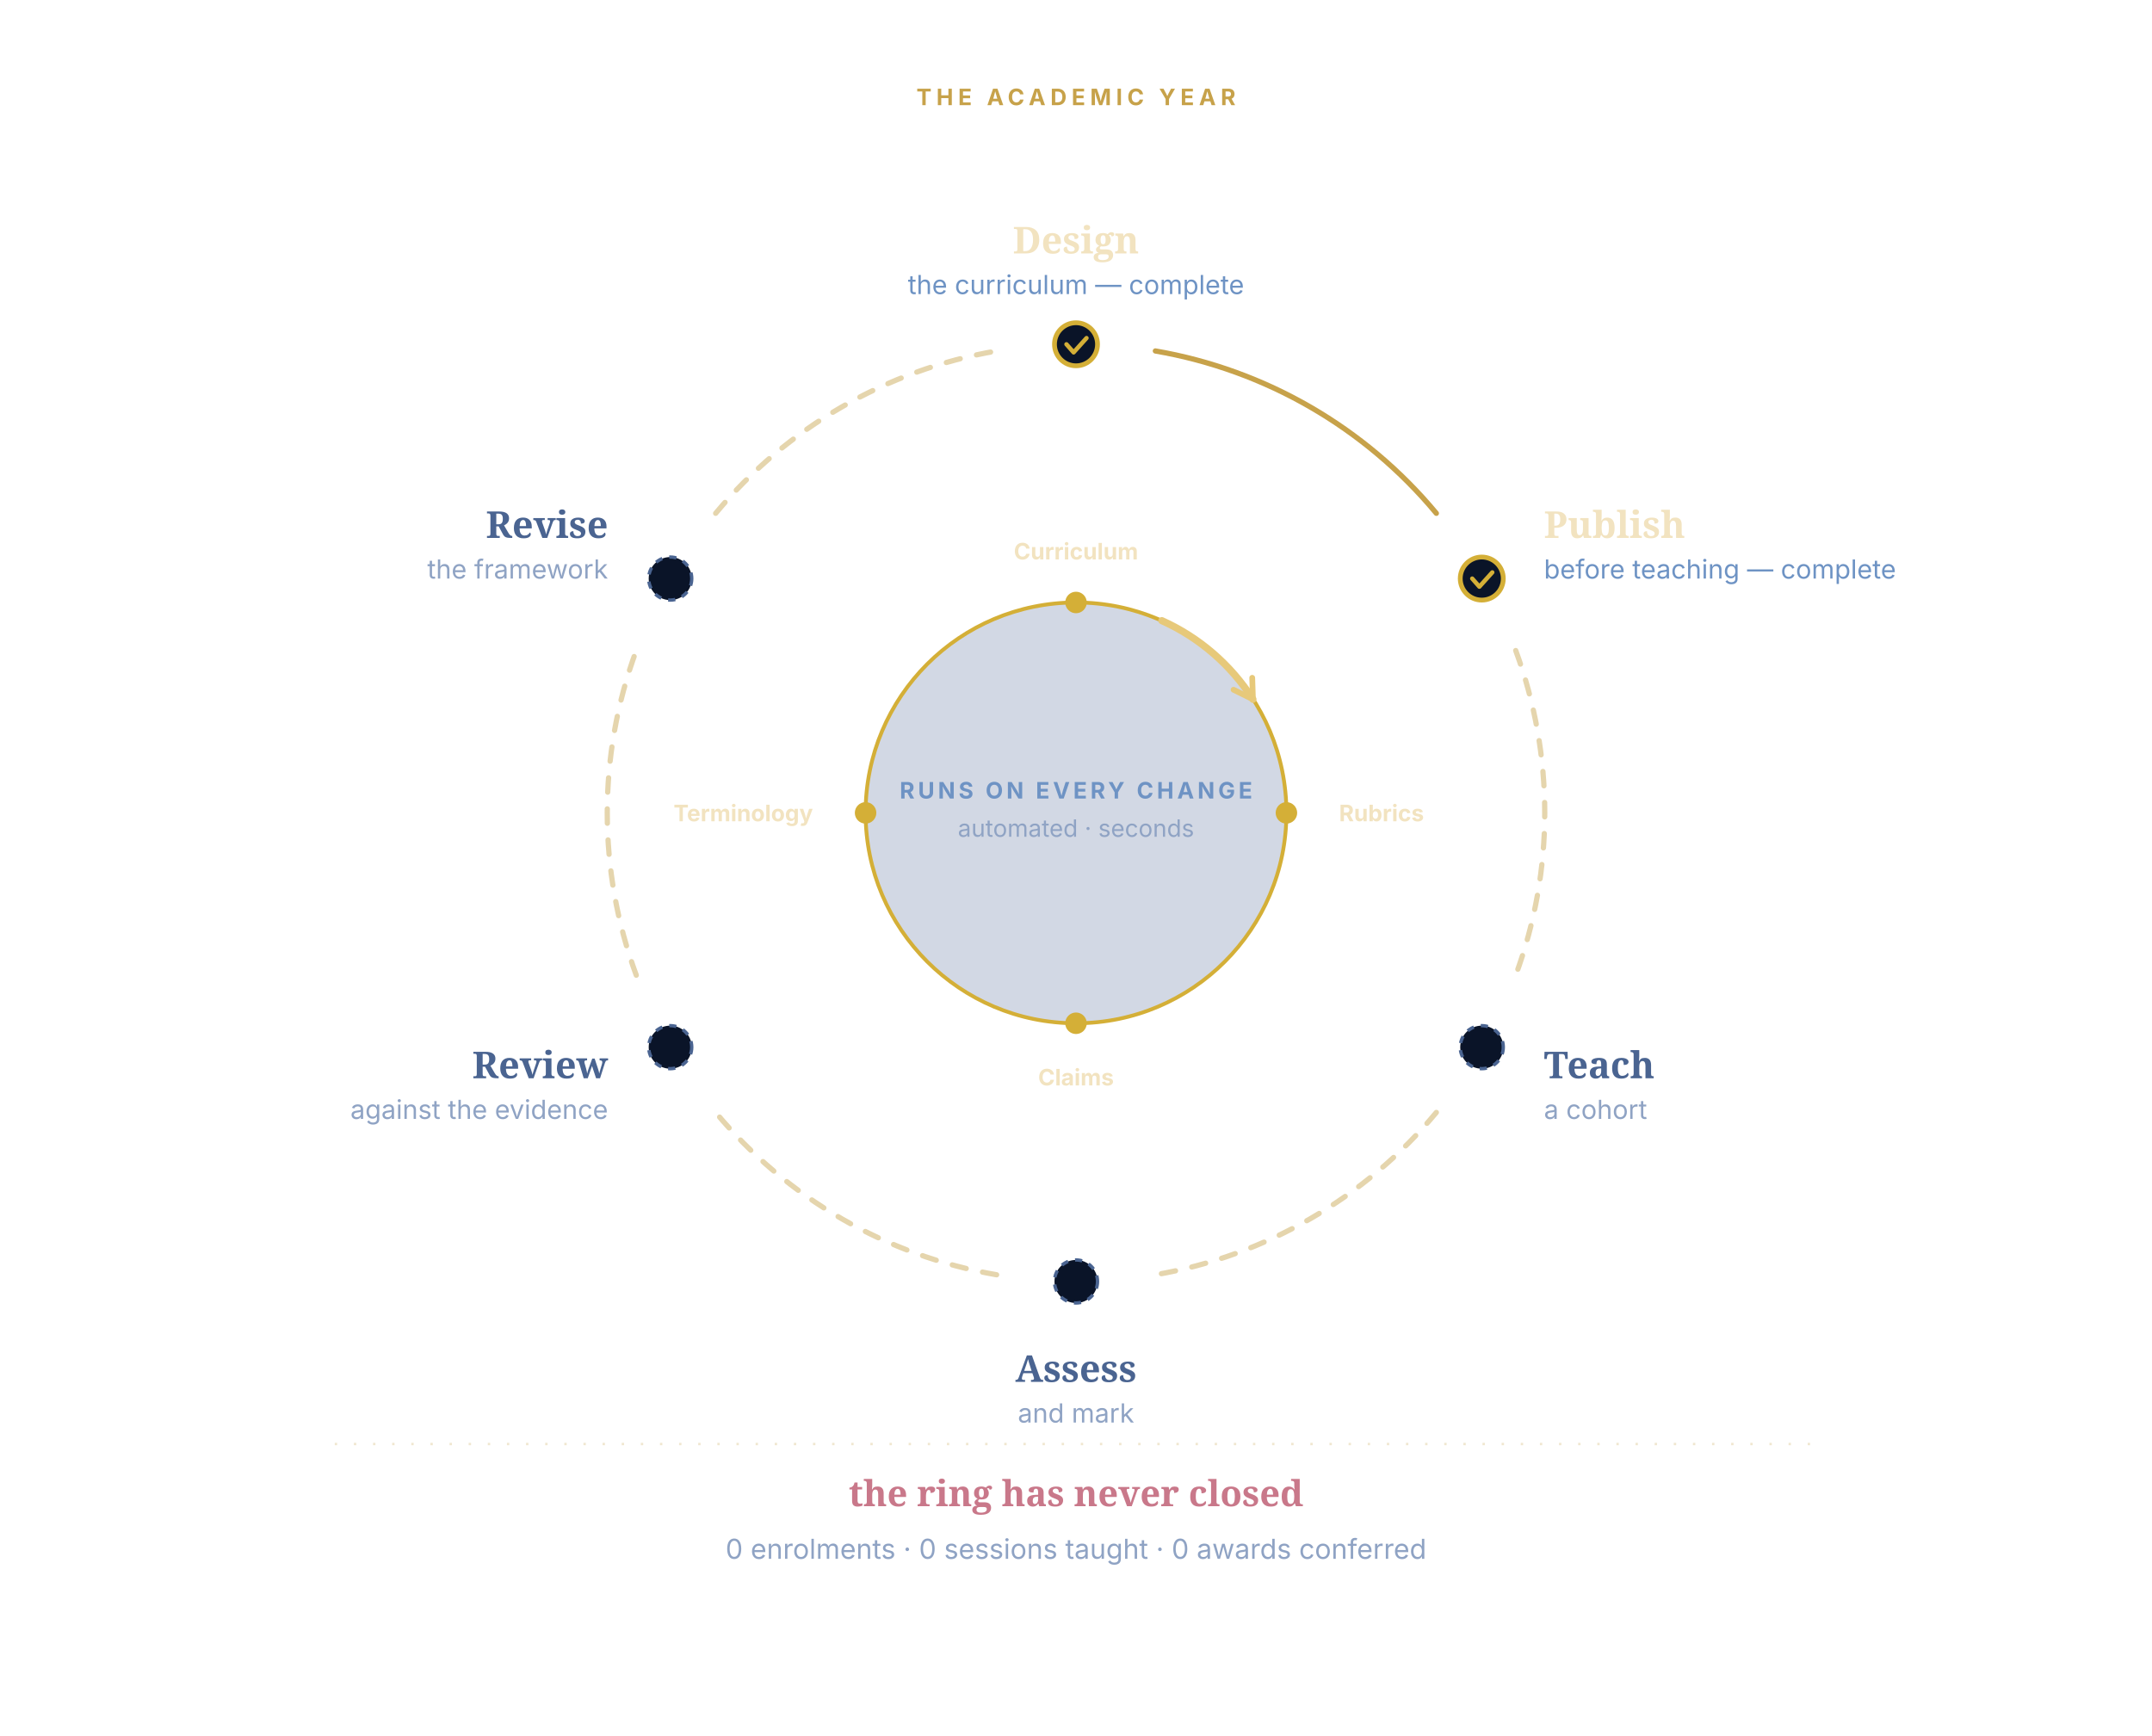
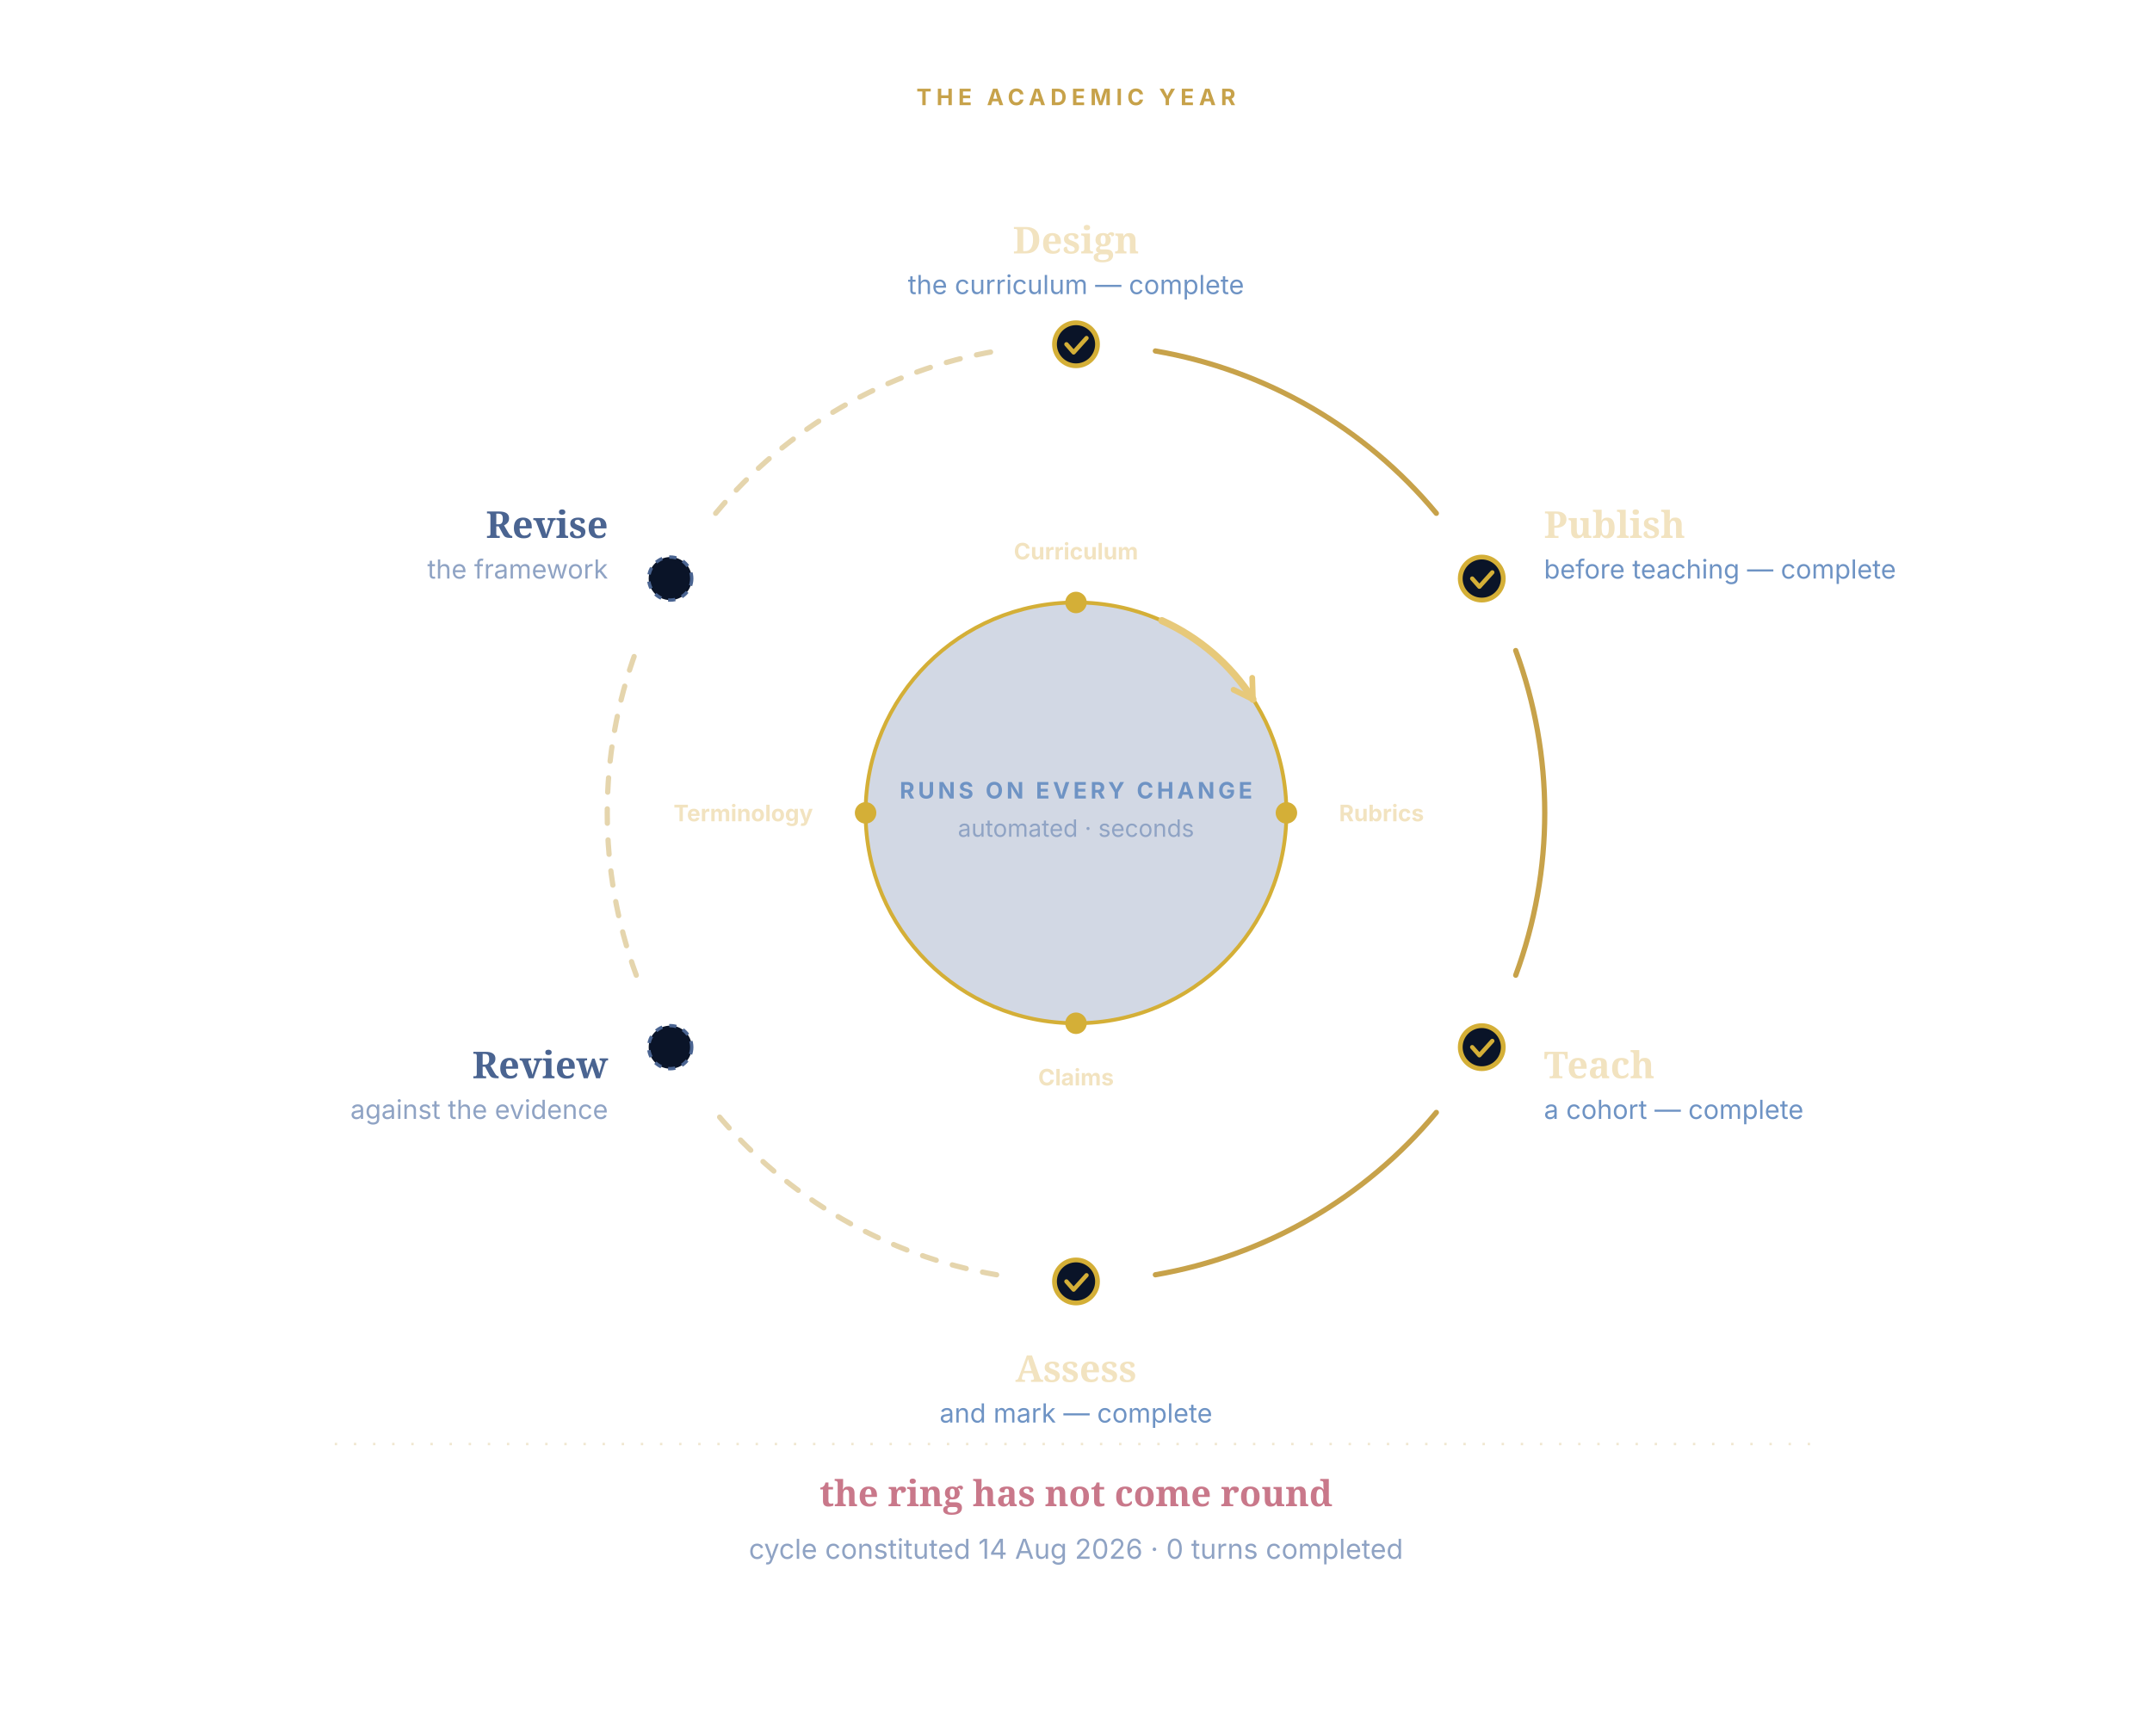
<svg xmlns="http://www.w3.org/2000/svg" viewBox="0 0 900 726" width="900" height="726" data-diagram="quality-cycle" role="img" lang="en" direction="ltr" aria-labelledby="quality-cycle-title quality-cycle-desc">
  <circle cx="450" cy="340" r="88" fill="rgba(31,61,122,0.20)" stroke="#D4AF37" stroke-width="1.6" />
  <g data-pop="">
    <circle cx="450.0" cy="252.0" r="4.5" fill="#D4AF37" />
  </g>
  <text data-pop="" x="450.0" y="234.0" text-anchor="middle" font-family="Inter, sans-serif" font-size="9.5" font-weight="700" fill="#F2E3C0">Curriculum</text>
  <g data-pop="">
    <circle cx="538.0" cy="340.0" r="4.5" fill="#D4AF37" />
  </g>
  <text data-pop="" x="560.0" y="343.5" text-anchor="start" font-family="Inter, sans-serif" font-size="9.5" font-weight="700" fill="#F2E3C0">Rubrics</text>
  <g data-pop="">
    <circle cx="450.0" cy="428.0" r="4.5" fill="#D4AF37" />
  </g>
  <text data-pop="" x="450.0" y="454.0" text-anchor="middle" font-family="Inter, sans-serif" font-size="9.5" font-weight="700" fill="#F2E3C0">Claims</text>
  <g data-pop="">
    <circle cx="362.0" cy="340.0" r="4.5" fill="#D4AF37" />
  </g>
  <text data-pop="" x="340.0" y="343.5" text-anchor="end" font-family="Inter, sans-serif" font-size="9.5" font-weight="700" fill="#F2E3C0">Terminology</text>
  <path data-draw="700" d="M485.9 259.6A88 88 0 0 1 524.0 292.5" fill="none" stroke="#E7C97A" stroke-width="3" stroke-linecap="round" />
  <path d="M524.0 292.5l-8.1 -4.0M524.0 292.5l-0.3 -9.0" fill="none" stroke="#E7C97A" stroke-width="2.4" stroke-linecap="round" data-pop="" />
  <text data-pop="" x="450.0" y="334.0" text-anchor="middle" font-family="Inter, sans-serif" font-size="9.5" font-weight="700" letter-spacing="1.4" fill="#6E93C4">RUNS ON EVERY CHANGE</text>
  <text data-pop="" x="450.0" y="350.0" text-anchor="middle" font-family="Inter, sans-serif" font-size="10" fill="#8FA3C4">automated · seconds</text>
  <path data-draw="700" d="M483.2 146.8A196 196 0 0 1 600.7 214.7" fill="none" stroke="#C7A24A" stroke-width="2.2" stroke-linecap="round" />
-   <path d="M633.9 272.1A196 196 0 0 1 633.9 407.9" fill="none" stroke="#C7A24A" stroke-width="2.2" stroke-opacity="0.45" stroke-dasharray="6 7" stroke-linecap="round" />
-   <path d="M600.7 465.3A196 196 0 0 1 483.2 533.2" fill="none" stroke="#C7A24A" stroke-width="2.2" stroke-opacity="0.45" stroke-dasharray="6 7" stroke-linecap="round" />
+   <path data-draw="820" d="M633.9 272.1A196 196 0 0 1 633.9 407.9" fill="none" stroke="#C7A24A" stroke-width="2.2" stroke-linecap="round" />
+   <path data-draw="940" d="M600.7 465.3A196 196 0 0 1 483.2 533.2" fill="none" stroke="#C7A24A" stroke-width="2.2" stroke-linecap="round" />
  <path d="M416.8 533.2A196 196 0 0 1 299.3 465.3" fill="none" stroke="#C7A24A" stroke-width="2.2" stroke-opacity="0.45" stroke-dasharray="6 7" stroke-linecap="round" />
  <path d="M266.1 407.9A196 196 0 0 1 266.1 272.1" fill="none" stroke="#C7A24A" stroke-width="2.2" stroke-opacity="0.45" stroke-dasharray="6 7" stroke-linecap="round" />
  <path d="M299.3 214.7A196 196 0 0 1 416.8 146.8" fill="none" stroke="#C7A24A" stroke-width="2.2" stroke-opacity="0.45" stroke-dasharray="6 7" stroke-linecap="round" />
  <g data-pop="">
    <circle cx="450.0" cy="144.0" r="9" fill="#0A1428" stroke="#D4AF37" stroke-width="2" />
    <path d="M446.0 144.0l3 3.4 5.4 -6" fill="none" stroke="#D4AF37" stroke-width="1.8" stroke-linecap="round" stroke-linejoin="round" />
  </g>
  <text data-pop="" x="450.0" y="106.0" text-anchor="middle" font-family="'EB Garamond', Georgia, serif" font-size="15.5" font-weight="700" fill="#F2E3C0">Design</text>
  <text data-pop="" x="450.0" y="123.0" text-anchor="middle" font-family="Inter, sans-serif" font-size="11" fill="#6E93C4">the curriculum — complete</text>
  <g data-pop="">
    <circle cx="619.7" cy="242.0" r="9" fill="#0A1428" stroke="#D4AF37" stroke-width="2" />
    <path d="M615.7 242.0l3 3.4 5.4 -6" fill="none" stroke="#D4AF37" stroke-width="1.8" stroke-linecap="round" stroke-linejoin="round" />
  </g>
  <text data-pop="" x="645.7" y="225.0" text-anchor="start" font-family="'EB Garamond', Georgia, serif" font-size="15.5" font-weight="700" fill="#F2E3C0">Publish</text>
  <text data-pop="" x="645.7" y="242.0" text-anchor="start" font-family="Inter, sans-serif" font-size="11" fill="#6E93C4">before teaching — complete</text>
  <g data-pop="">
-     <circle cx="619.7" cy="438.0" r="9" fill="#0A1428" stroke="#4A6491" stroke-width="1.4" stroke-dasharray="3 3" />
+     <circle cx="619.7" cy="438.0" r="9" fill="#0A1428" stroke="#D4AF37" stroke-width="2" />
+     <path d="M615.7 438.0l3 3.4 5.4 -6" fill="none" stroke="#D4AF37" stroke-width="1.8" stroke-linecap="round" stroke-linejoin="round" />
  </g>
-   <text data-pop="" x="645.7" y="451.0" text-anchor="start" font-family="'EB Garamond', Georgia, serif" font-size="15.5" font-weight="700" fill="#4A6491">Teach</text>
-   <text data-pop="" x="645.7" y="468.0" text-anchor="start" font-family="Inter, sans-serif" font-size="11" fill="#8FA3C4">a cohort</text>
+   <text data-pop="" x="645.7" y="451.0" text-anchor="start" font-family="'EB Garamond', Georgia, serif" font-size="15.5" font-weight="700" fill="#F2E3C0">Teach</text>
+   <text data-pop="" x="645.7" y="468.0" text-anchor="start" font-family="Inter, sans-serif" font-size="11" fill="#6E93C4">a cohort — complete</text>
  <g data-pop="">
-     <circle cx="450.0" cy="536.0" r="9" fill="#0A1428" stroke="#4A6491" stroke-width="1.4" stroke-dasharray="3 3" />
+     <circle cx="450.0" cy="536.0" r="9" fill="#0A1428" stroke="#D4AF37" stroke-width="2" />
+     <path d="M446.0 536.0l3 3.4 5.4 -6" fill="none" stroke="#D4AF37" stroke-width="1.8" stroke-linecap="round" stroke-linejoin="round" />
  </g>
-   <text data-pop="" x="450.0" y="578.0" text-anchor="middle" font-family="'EB Garamond', Georgia, serif" font-size="15.5" font-weight="700" fill="#4A6491">Assess</text>
-   <text data-pop="" x="450.0" y="595.0" text-anchor="middle" font-family="Inter, sans-serif" font-size="11" fill="#8FA3C4">and mark</text>
+   <text data-pop="" x="450.0" y="578.0" text-anchor="middle" font-family="'EB Garamond', Georgia, serif" font-size="15.5" font-weight="700" fill="#F2E3C0">Assess</text>
+   <text data-pop="" x="450.0" y="595.0" text-anchor="middle" font-family="Inter, sans-serif" font-size="11" fill="#6E93C4">and mark — complete</text>
  <g data-pop="">
    <circle cx="280.3" cy="438.0" r="9" fill="#0A1428" stroke="#4A6491" stroke-width="1.4" stroke-dasharray="3 3" />
  </g>
  <text data-pop="" x="254.3" y="451.0" text-anchor="end" font-family="'EB Garamond', Georgia, serif" font-size="15.5" font-weight="700" fill="#4A6491">Review</text>
  <text data-pop="" x="254.3" y="468.0" text-anchor="end" font-family="Inter, sans-serif" font-size="11" fill="#8FA3C4">against the evidence</text>
  <g data-pop="">
    <circle cx="280.3" cy="242.0" r="9" fill="#0A1428" stroke="#4A6491" stroke-width="1.4" stroke-dasharray="3 3" />
  </g>
  <text data-pop="" x="254.3" y="225.0" text-anchor="end" font-family="'EB Garamond', Georgia, serif" font-size="15.5" font-weight="700" fill="#4A6491">Revise</text>
  <text data-pop="" x="254.3" y="242.0" text-anchor="end" font-family="Inter, sans-serif" font-size="11" fill="#8FA3C4">the framework</text>
  <text data-pop="" x="450.0" y="44.0" text-anchor="middle" font-family="Inter, sans-serif" font-size="9.5" font-weight="700" letter-spacing="2" fill="#C7A24A">THE ACADEMIC YEAR</text>
  <path d="M140.0 604.0L760.0 604.0" stroke="#C7A24A" stroke-width="1" stroke-opacity="0.26" stroke-dasharray="1 7" fill="none" />
-   <text data-pop="" x="450.0" y="630.0" text-anchor="middle" font-family="'EB Garamond', Georgia, serif" font-size="15" font-weight="700" fill="#C9788A">the ring has never closed</text>
-   <text data-pop="" x="450.0" y="652.0" text-anchor="middle" font-family="Inter, sans-serif" font-size="11.5" fill="#8FA3C4" direction="ltr">0 enrolments · 0 sessions taught · 0 awards conferred</text>
+   <text data-pop="" x="450.0" y="630.0" text-anchor="middle" font-family="'EB Garamond', Georgia, serif" font-size="15" font-weight="700" fill="#C9788A">the ring has not come round</text>
+   <text data-pop="" x="450.0" y="652.0" text-anchor="middle" font-family="Inter, sans-serif" font-size="11.5" fill="#8FA3C4" direction="ltr">cycle constituted 14 Aug 2026 · 0 turns completed</text>
</svg>
